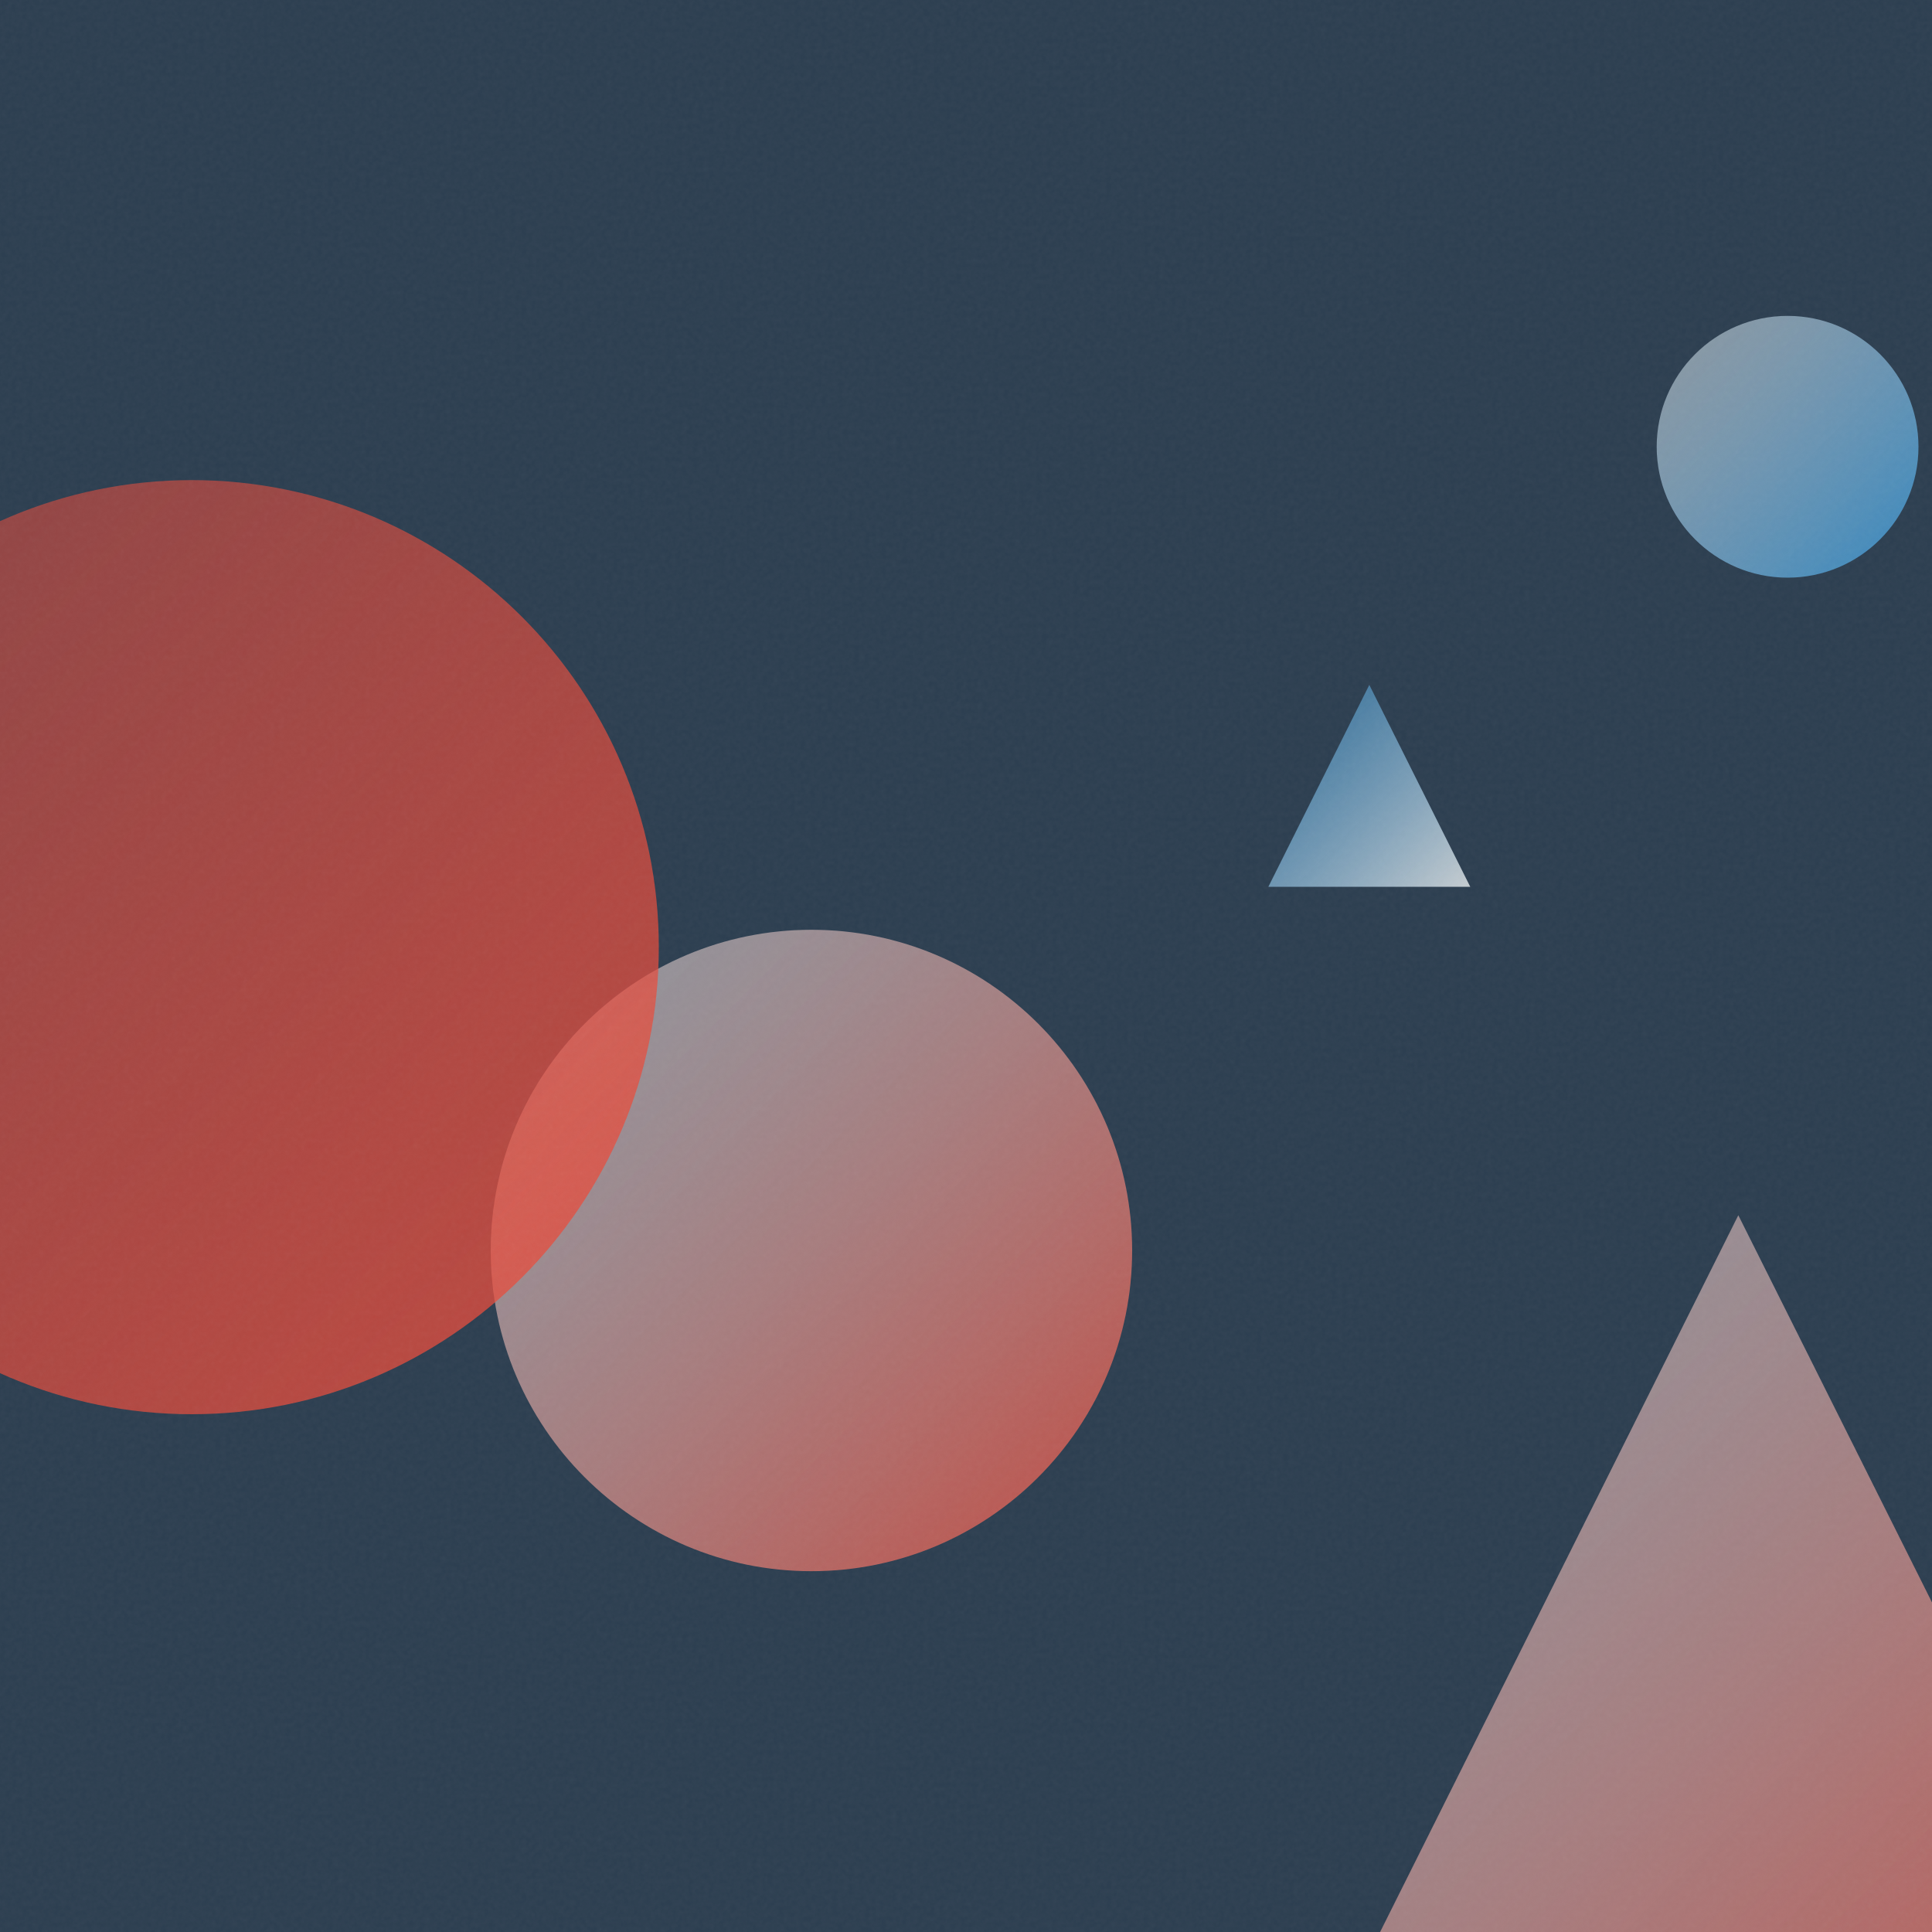
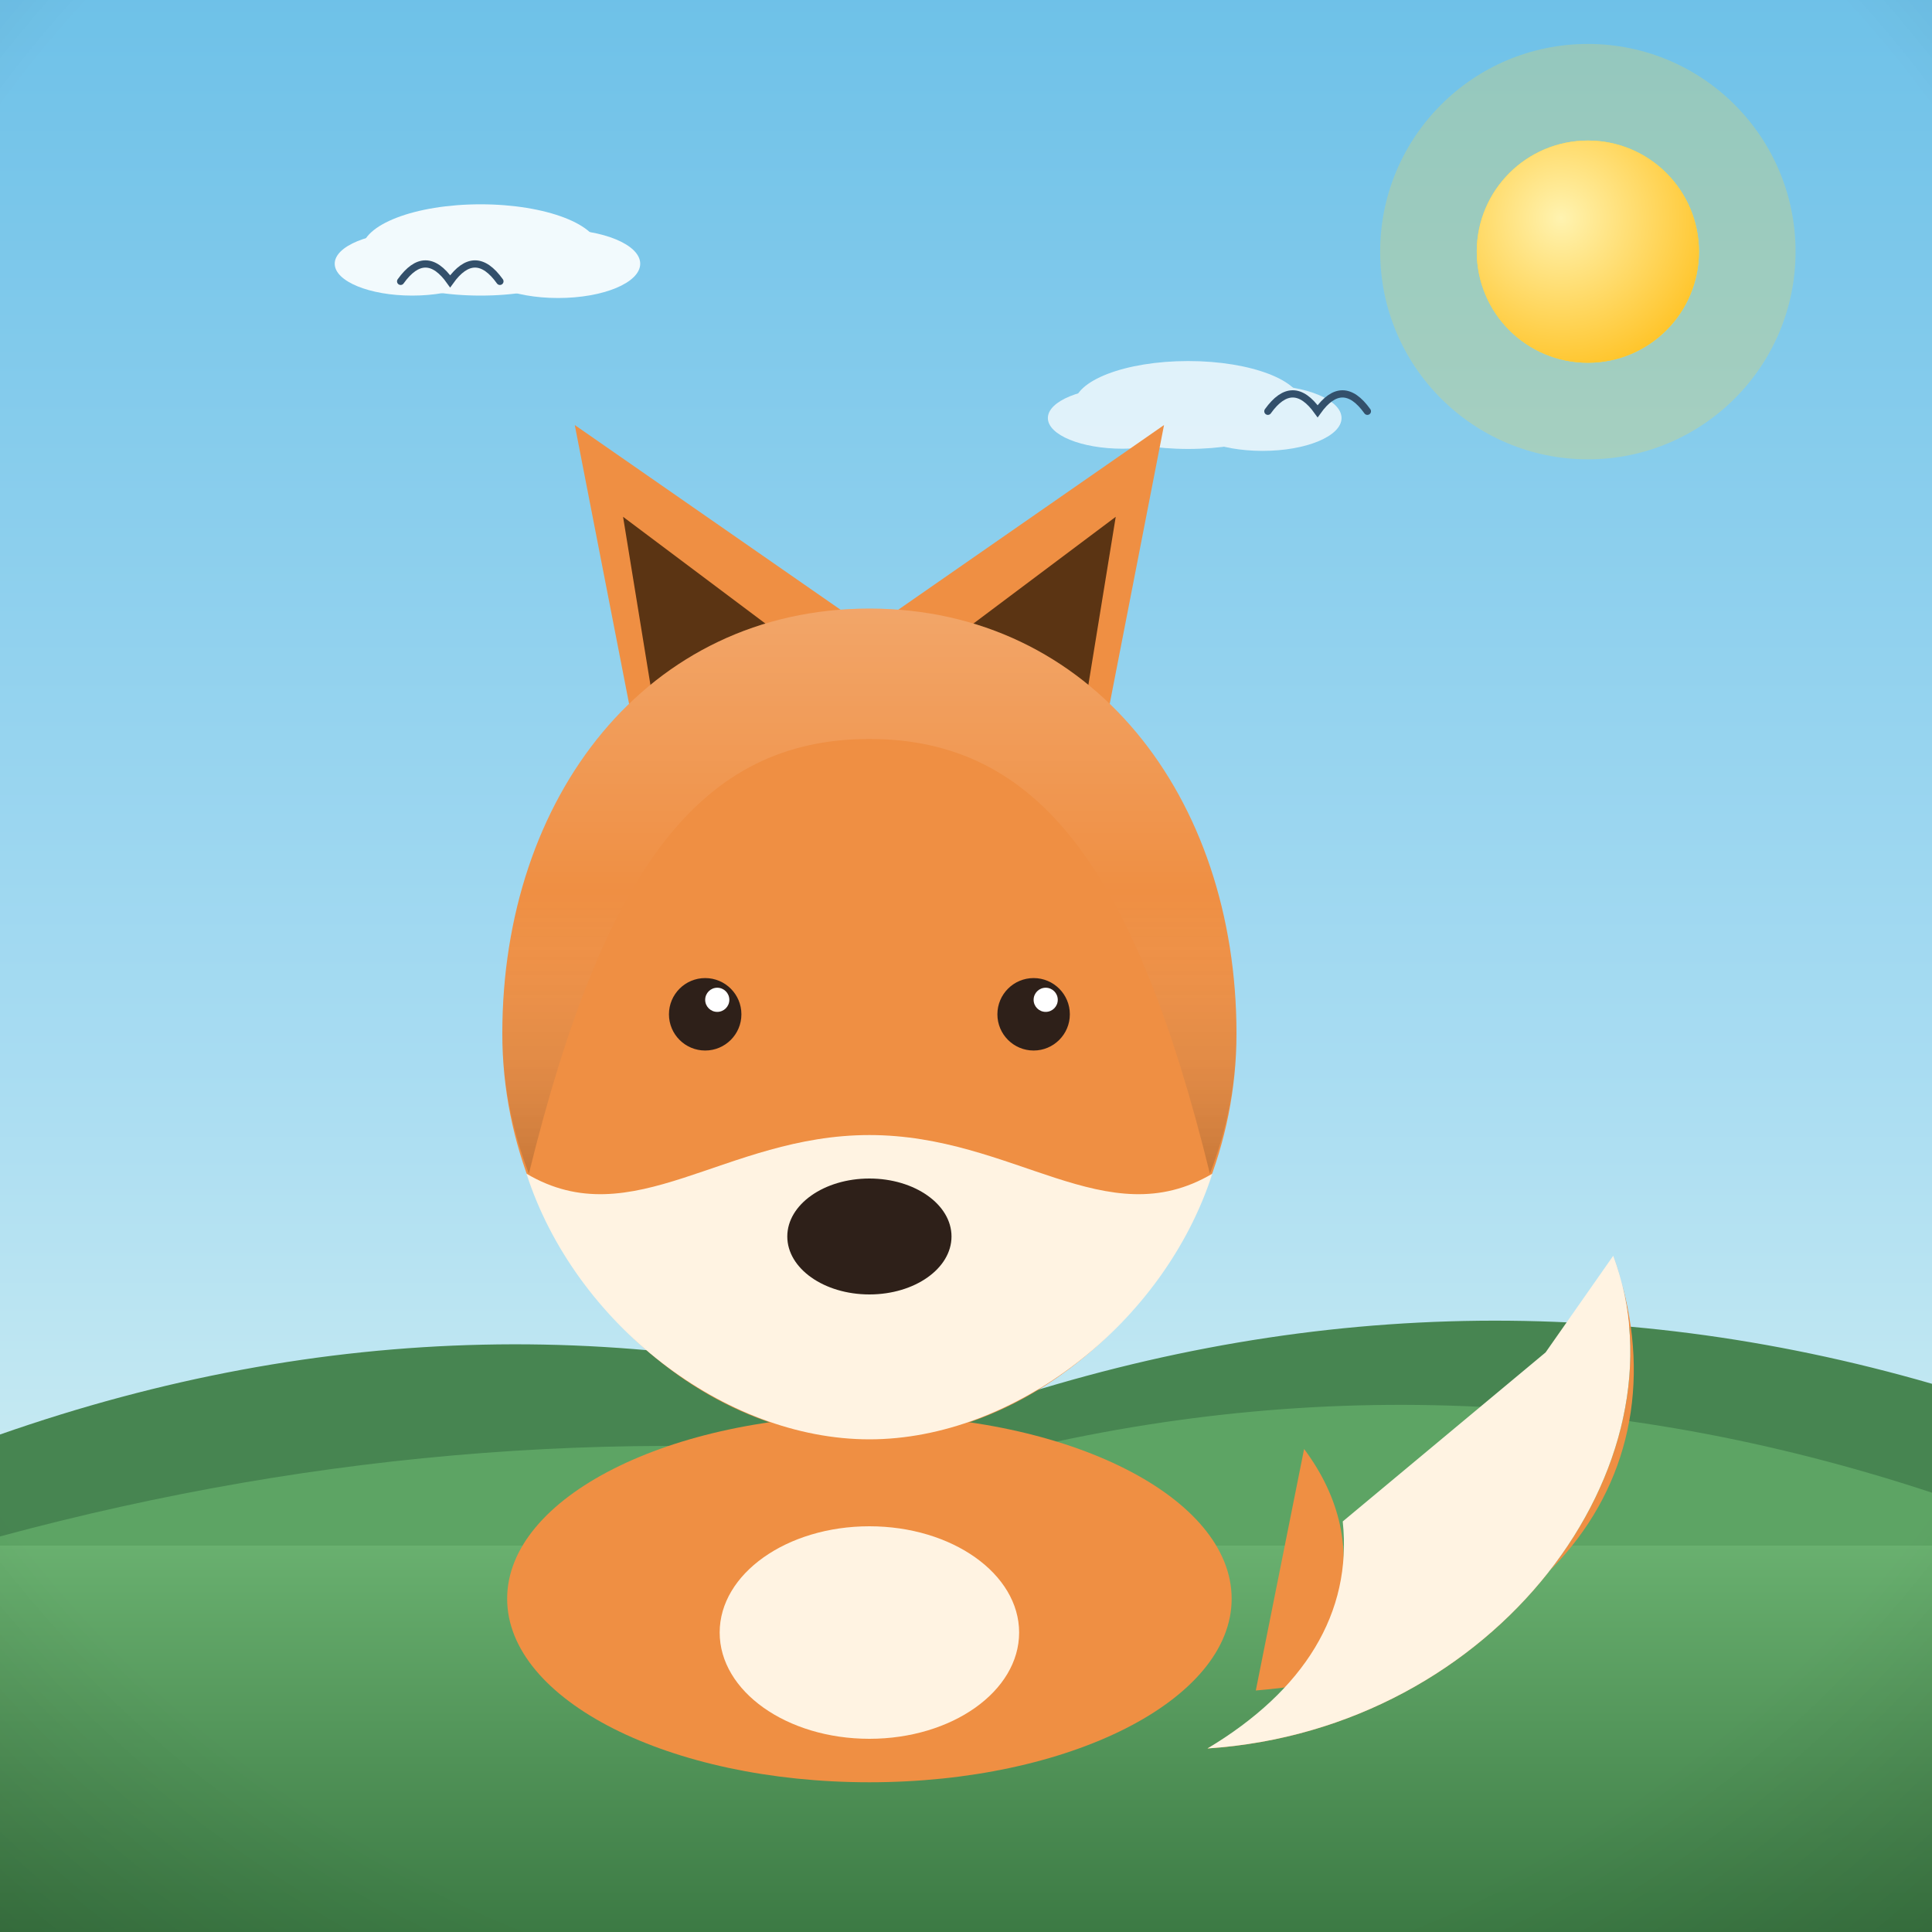
- <svg xmlns="http://www.w3.org/2000/svg" viewBox="0 0 400 400">
+ <svg xmlns="http://www.w3.org/2000/svg" viewBox="0 0 800 800">
  <defs>
-     <linearGradient id="g0" x1="260.1" y1="251.6" x2="459.8" y2="451.3" gradientUnits="userSpaceOnUse">
-       <stop offset="0" stop-color="#ECF0F1" stop-opacity="0.5" />
-       <stop offset="1" stop-color="#E74C3C" stop-opacity="0.8" />
+     <linearGradient id="sky" x1="0" y1="0" x2="0" y2="1">
+       <stop offset="0" stop-color="#6ec1e8" />
+       <stop offset="0.55" stop-color="#a8dcf2" />
+       <stop offset="1" stop-color="#eafaf1" />
    </linearGradient>
-     <linearGradient id="g1" x1="101.6" y1="192.5" x2="234.4" y2="325.3" gradientUnits="userSpaceOnUse">
-       <stop offset="0" stop-color="#ECF0F1" stop-opacity="0.5" />
-       <stop offset="1" stop-color="#E74C3C" stop-opacity="0.8" />
+     <radialGradient id="sunG" cx="0.38" cy="0.35" r="0.9">
+       <stop offset="0" stop-color="#fff3b0" />
+       <stop offset="1" stop-color="#ffb703" />
+     </radialGradient>
+     <linearGradient id="ground" x1="0" y1="0" x2="0" y2="1">
+       <stop offset="0" stop-color="#69b06f" />
+       <stop offset="1" stop-color="#3c7a44" />
    </linearGradient>
-     <linearGradient id="g2" x1="262.6" y1="141.8" x2="304.4" y2="183.6" gradientUnits="userSpaceOnUse">
-       <stop offset="0" stop-color="#3498DB" stop-opacity="0.5" />
-       <stop offset="1" stop-color="#ECF0F1" stop-opacity="0.8" />
+     <linearGradient id="sea" x1="0" y1="0" x2="0" y2="1">
+       <stop offset="0" stop-color="#3d9bc4" />
+       <stop offset="1" stop-color="#1668a0" />
    </linearGradient>
-     <linearGradient id="g3" x1="-56.9" y1="99.4" x2="136.4" y2="292.8" gradientUnits="userSpaceOnUse">
-       <stop offset="0" stop-color="#E74C3C" stop-opacity="0.5" />
-       <stop offset="1" stop-color="#E74C3C" stop-opacity="0.8" />
+     <linearGradient id="shade" x1="0" y1="0" x2="0" y2="1">
+       <stop offset="0" stop-color="#ffffff" stop-opacity="0.20" />
+       <stop offset="0.5" stop-color="#ffffff" stop-opacity="0" />
+       <stop offset="1" stop-color="#000000" stop-opacity="0.16" />
    </linearGradient>
-     <linearGradient id="g4" x1="343.0" y1="65.4" x2="397.1" y2="119.5" gradientUnits="userSpaceOnUse">
-       <stop offset="0" stop-color="#ECF0F1" stop-opacity="0.5" />
-       <stop offset="1" stop-color="#3498DB" stop-opacity="0.8" />
-     </linearGradient>
-     <filter id="n">
-       <feTurbulence type="fractalNoise" baseFrequency="0.9" numOctaves="2" stitchTiles="stitch" />
-       <feColorMatrix type="saturate" values="0" />
-     </filter>
+     <radialGradient id="vig" cx="0.5" cy="0.42" r="0.85">
+       <stop offset="0.72" stop-color="#000000" stop-opacity="0" />
+       <stop offset="1" stop-color="#000000" stop-opacity="0.20" />
+     </radialGradient>
  </defs>
-   <rect width="400" height="400" fill="#2C3E50" />
-   <path d="M 359.9 251.6 L 459.8 451.3 L 260.1 451.3 Z" fill="url(#g0)" />
-   <circle cx="168.0" cy="258.9" r="66.4" fill="url(#g1)" />
-   <path d="M 283.5 141.8 L 304.4 183.6 L 262.6 183.6 Z" fill="url(#g2)" />
-   <circle cx="39.7" cy="196.1" r="96.7" fill="url(#g3)" />
-   <circle cx="370.1" cy="92.5" r="27.1" fill="url(#g4)" />
-   <rect width="400" height="400" filter="url(#n)" opacity="0.05" />
+   <rect width="800" height="800" fill="url(#sky)" />
+   <circle cx="657.5" cy="104.2" r="86" fill="#ffd93d" opacity="0.25" />
+   <circle cx="657.5" cy="104.2" r="46" fill="#ffd93d" />
+   <circle cx="657.5" cy="104.2" r="46" fill="url(#sunG)" />
+   <g fill="#ffffff" opacity="0.9">
+     <ellipse cx="199" cy="103.5" rx="49.1" ry="18.9" />
+     <ellipse cx="170.7" cy="109.2" rx="32.1" ry="13.2" />
+     <ellipse cx="231.1" cy="109.2" rx="34" ry="14.2" />
+   </g>
+   <g fill="#ffffff" opacity="0.75">
+     <ellipse cx="492" cy="167.7" rx="47.2" ry="18.2" />
+     <ellipse cx="464.8" cy="173.1" rx="30.9" ry="12.7" />
+     <ellipse cx="522.8" cy="173.1" rx="32.7" ry="13.6" />
+   </g>
+   <path d="M0 684 L0 594 Q 200 524 400 585.2 Q 600 515.2 800 573 L800 684 Z" fill="#478551" />
+   <path d="M0 730 L0 636.2 Q 200 582.2 400 606 Q 600 552 800 618.1 L800 730 Z" fill="#5da464" />
+   <rect y="640" width="800" height="160" fill="url(#ground)" />
+   <path d="M 432.4 247 Q 438.8 237.9 445.3 247 Q 451.7 237.9 458.2 247" fill="none" stroke="#33506b" stroke-width="3" stroke-linecap="round" />
+   <path d="M 525 170.3 Q 535.3 155.9 545.6 170.3 Q 555.9 155.9 566.2 170.3" fill="none" stroke="#33506b" stroke-width="3" stroke-linecap="round" />
+   <path d="M 165.9 116.5 Q 176.2 102.1 186.4 116.5 Q 196.7 102.1 207 116.5" fill="none" stroke="#33506b" stroke-width="3" stroke-linecap="round" />
+   <g transform="translate(400 0) scale(1 1) translate(-400 0)">
+     <path d="M520 700 C 640 690 700 610 668 520 C 700 606 620 716 500 724 C 560 690 570 640 540 600 Z" fill="#ef8f43" />
+     <path d="M668 520 C 700 606 620 716 500 724 C 540 700 560 668 556 630 L 640 560 Z" fill="#fff3e2" />
+     <ellipse cx="360" cy="662" rx="150" ry="76" fill="#ef8f43" />
+     <ellipse cx="360" cy="676" rx="62" ry="44" fill="#fff3e2" />
+     <path d="M268 330 L238 176 L356 258 Z" fill="#ef8f43" />
+     <path d="M452 330 L482 176 L364 258 Z" fill="#ef8f43" />
+     <path d="M272 300 L258 214 L322 262 Z" fill="#5b3413" />
+     <path d="M448 300 L462 214 L398 262 Z" fill="#5b3413" />
+     <path d="M360 252 C 268 252 208 330 208 428 C 208 520 282 596 360 596 C 438 596 512 520 512 428 C 512 330 452 252 360 252 Z" fill="#ef8f43" />
+     <path d="M360 596 C 300 596 238 548 218 486 C 262 512 300 470 360 470 C 420 470 458 512 502 486 C 482 548 420 596 360 596 Z" fill="#fff3e2" />
+     <ellipse cx="360" cy="512" rx="34" ry="24" fill="#2e2019" />
+     <circle cx="292" cy="420" r="15" fill="#2e2019" />
+     <circle cx="428" cy="420" r="15" fill="#2e2019" />
+     <circle cx="297" cy="414" r="5" fill="#ffffff" />
+     <circle cx="433" cy="414" r="5" fill="#ffffff" />
+     <path d="M208 428 C 208 330 268 252 360 252 C 452 252 512 330 512 428 C 512 448 508 468 501 486 C 470 360 430 306 360 306 C 290 306 250 360 219 486 C 212 468 208 448 208 428 Z" fill="url(#shade)" />
+   </g>
+   <rect width="800" height="800" fill="url(#vig)" />
</svg>
